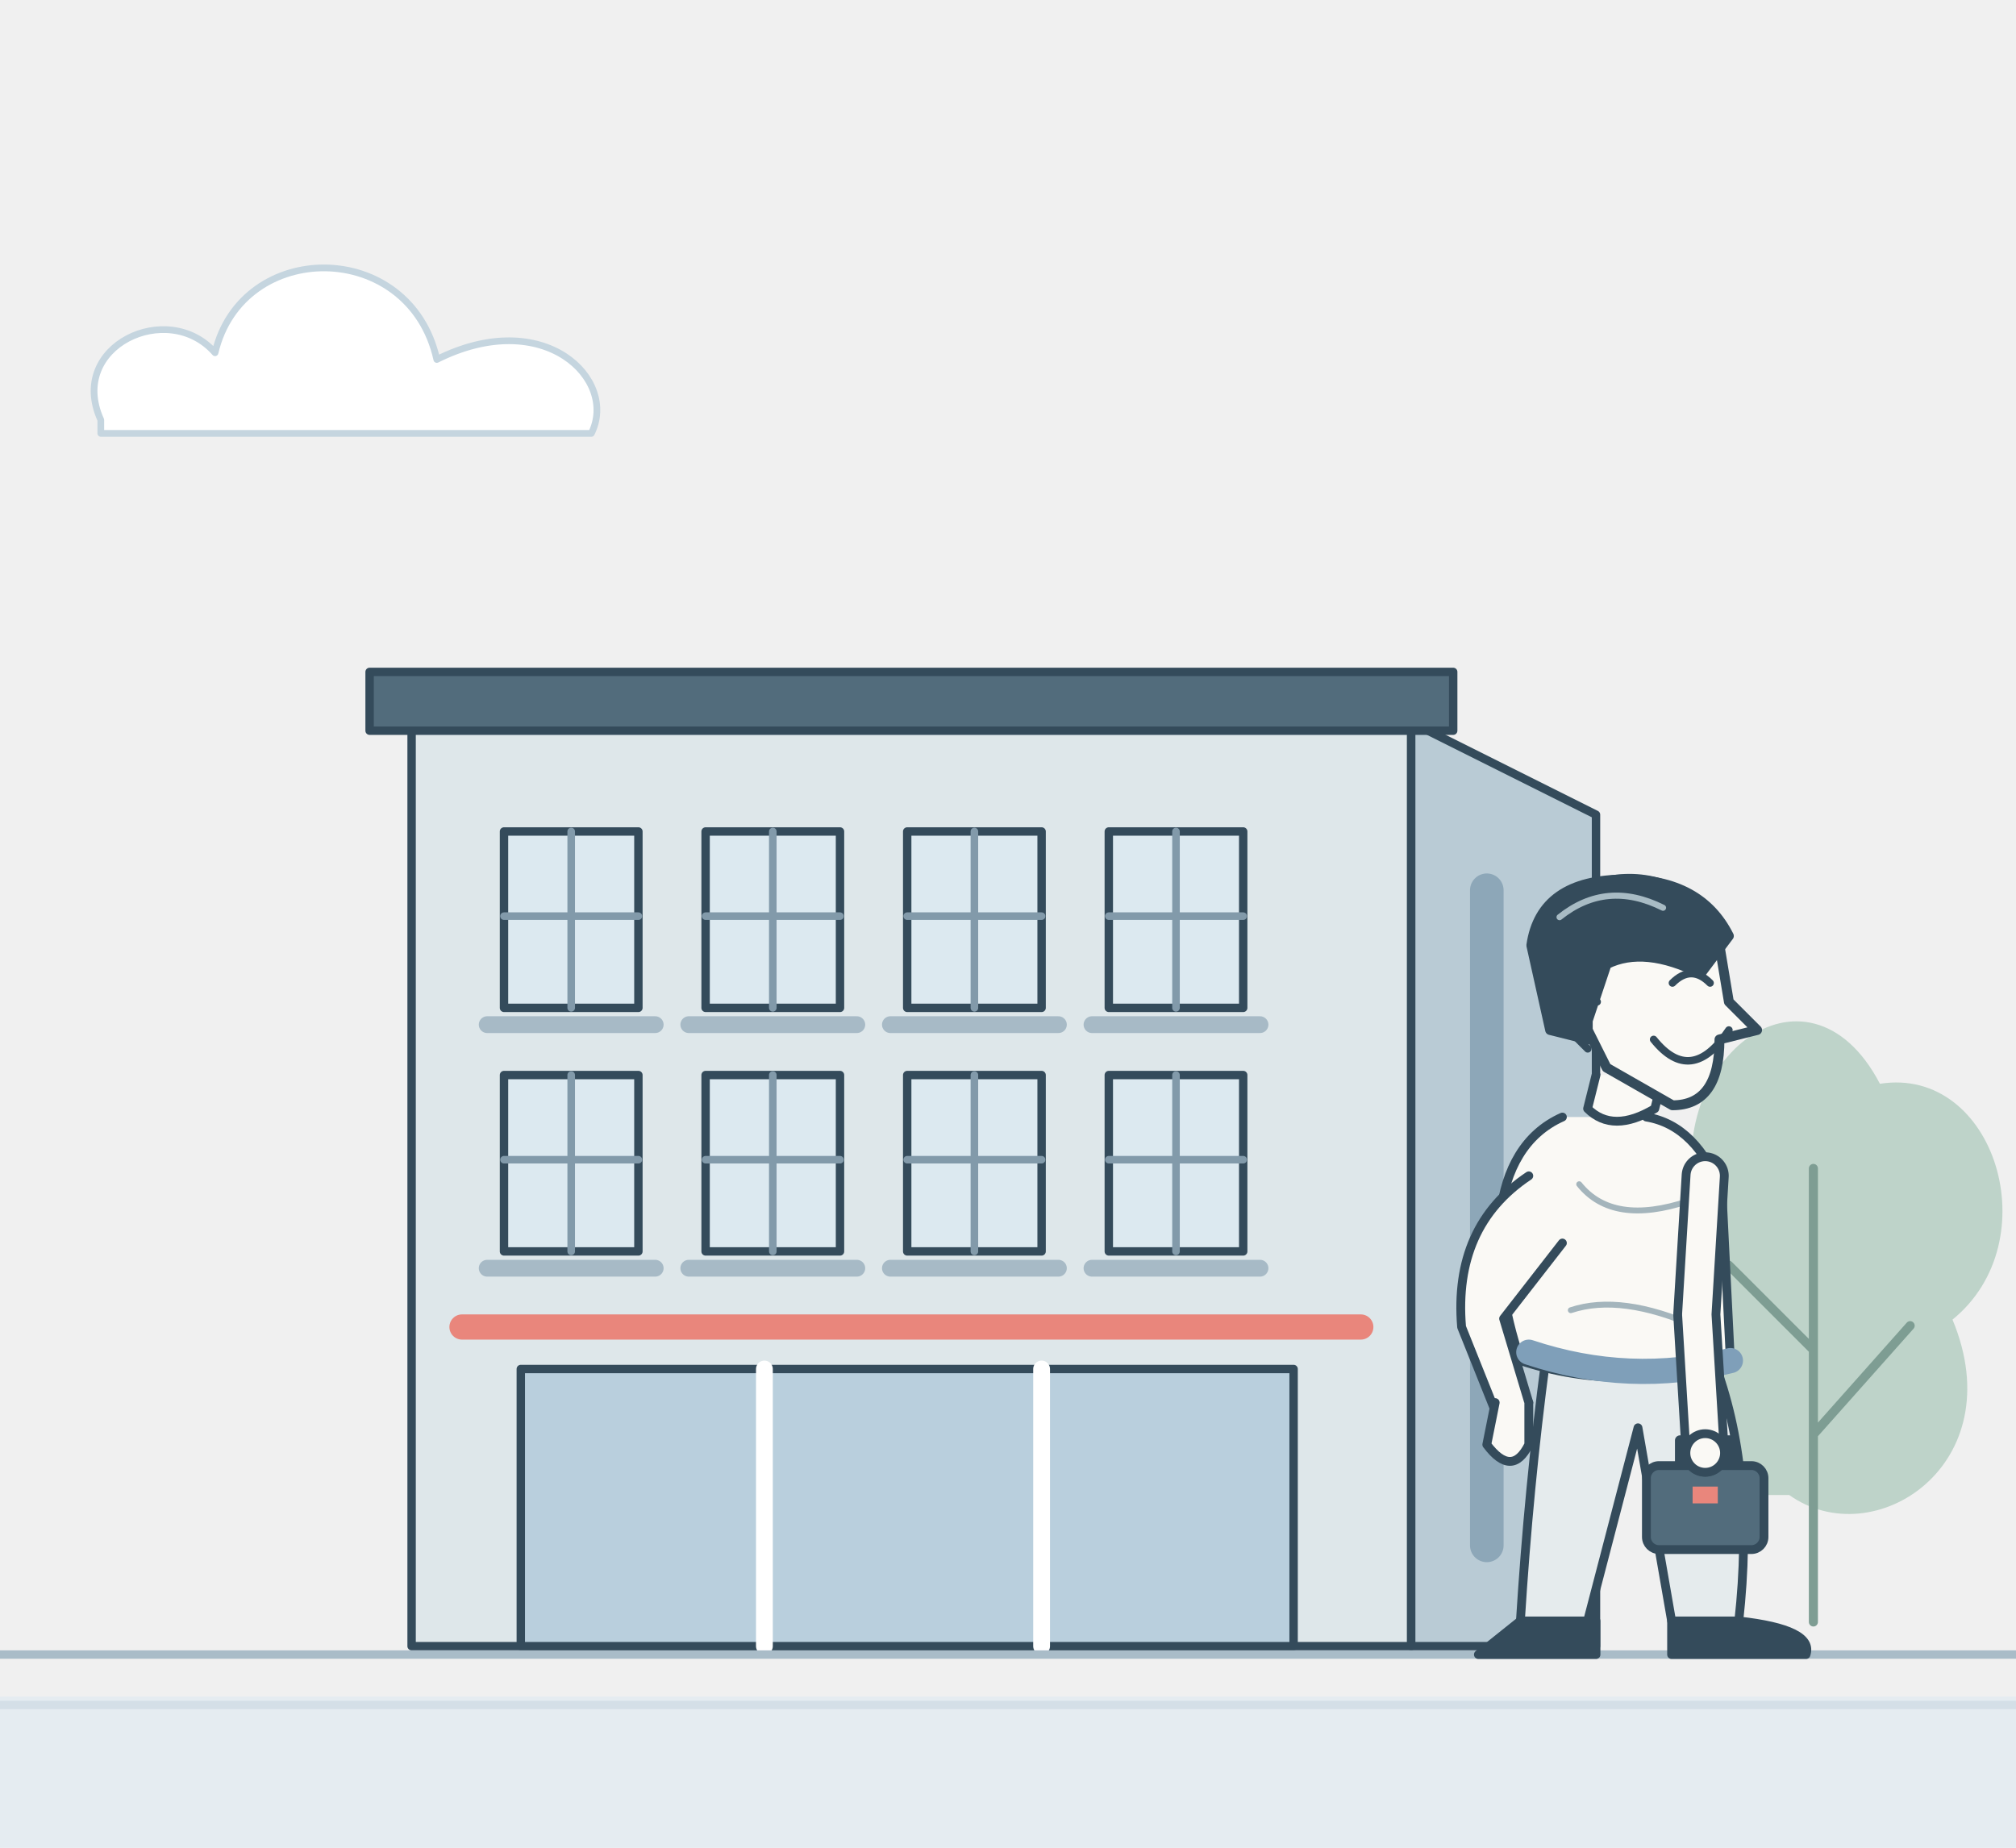
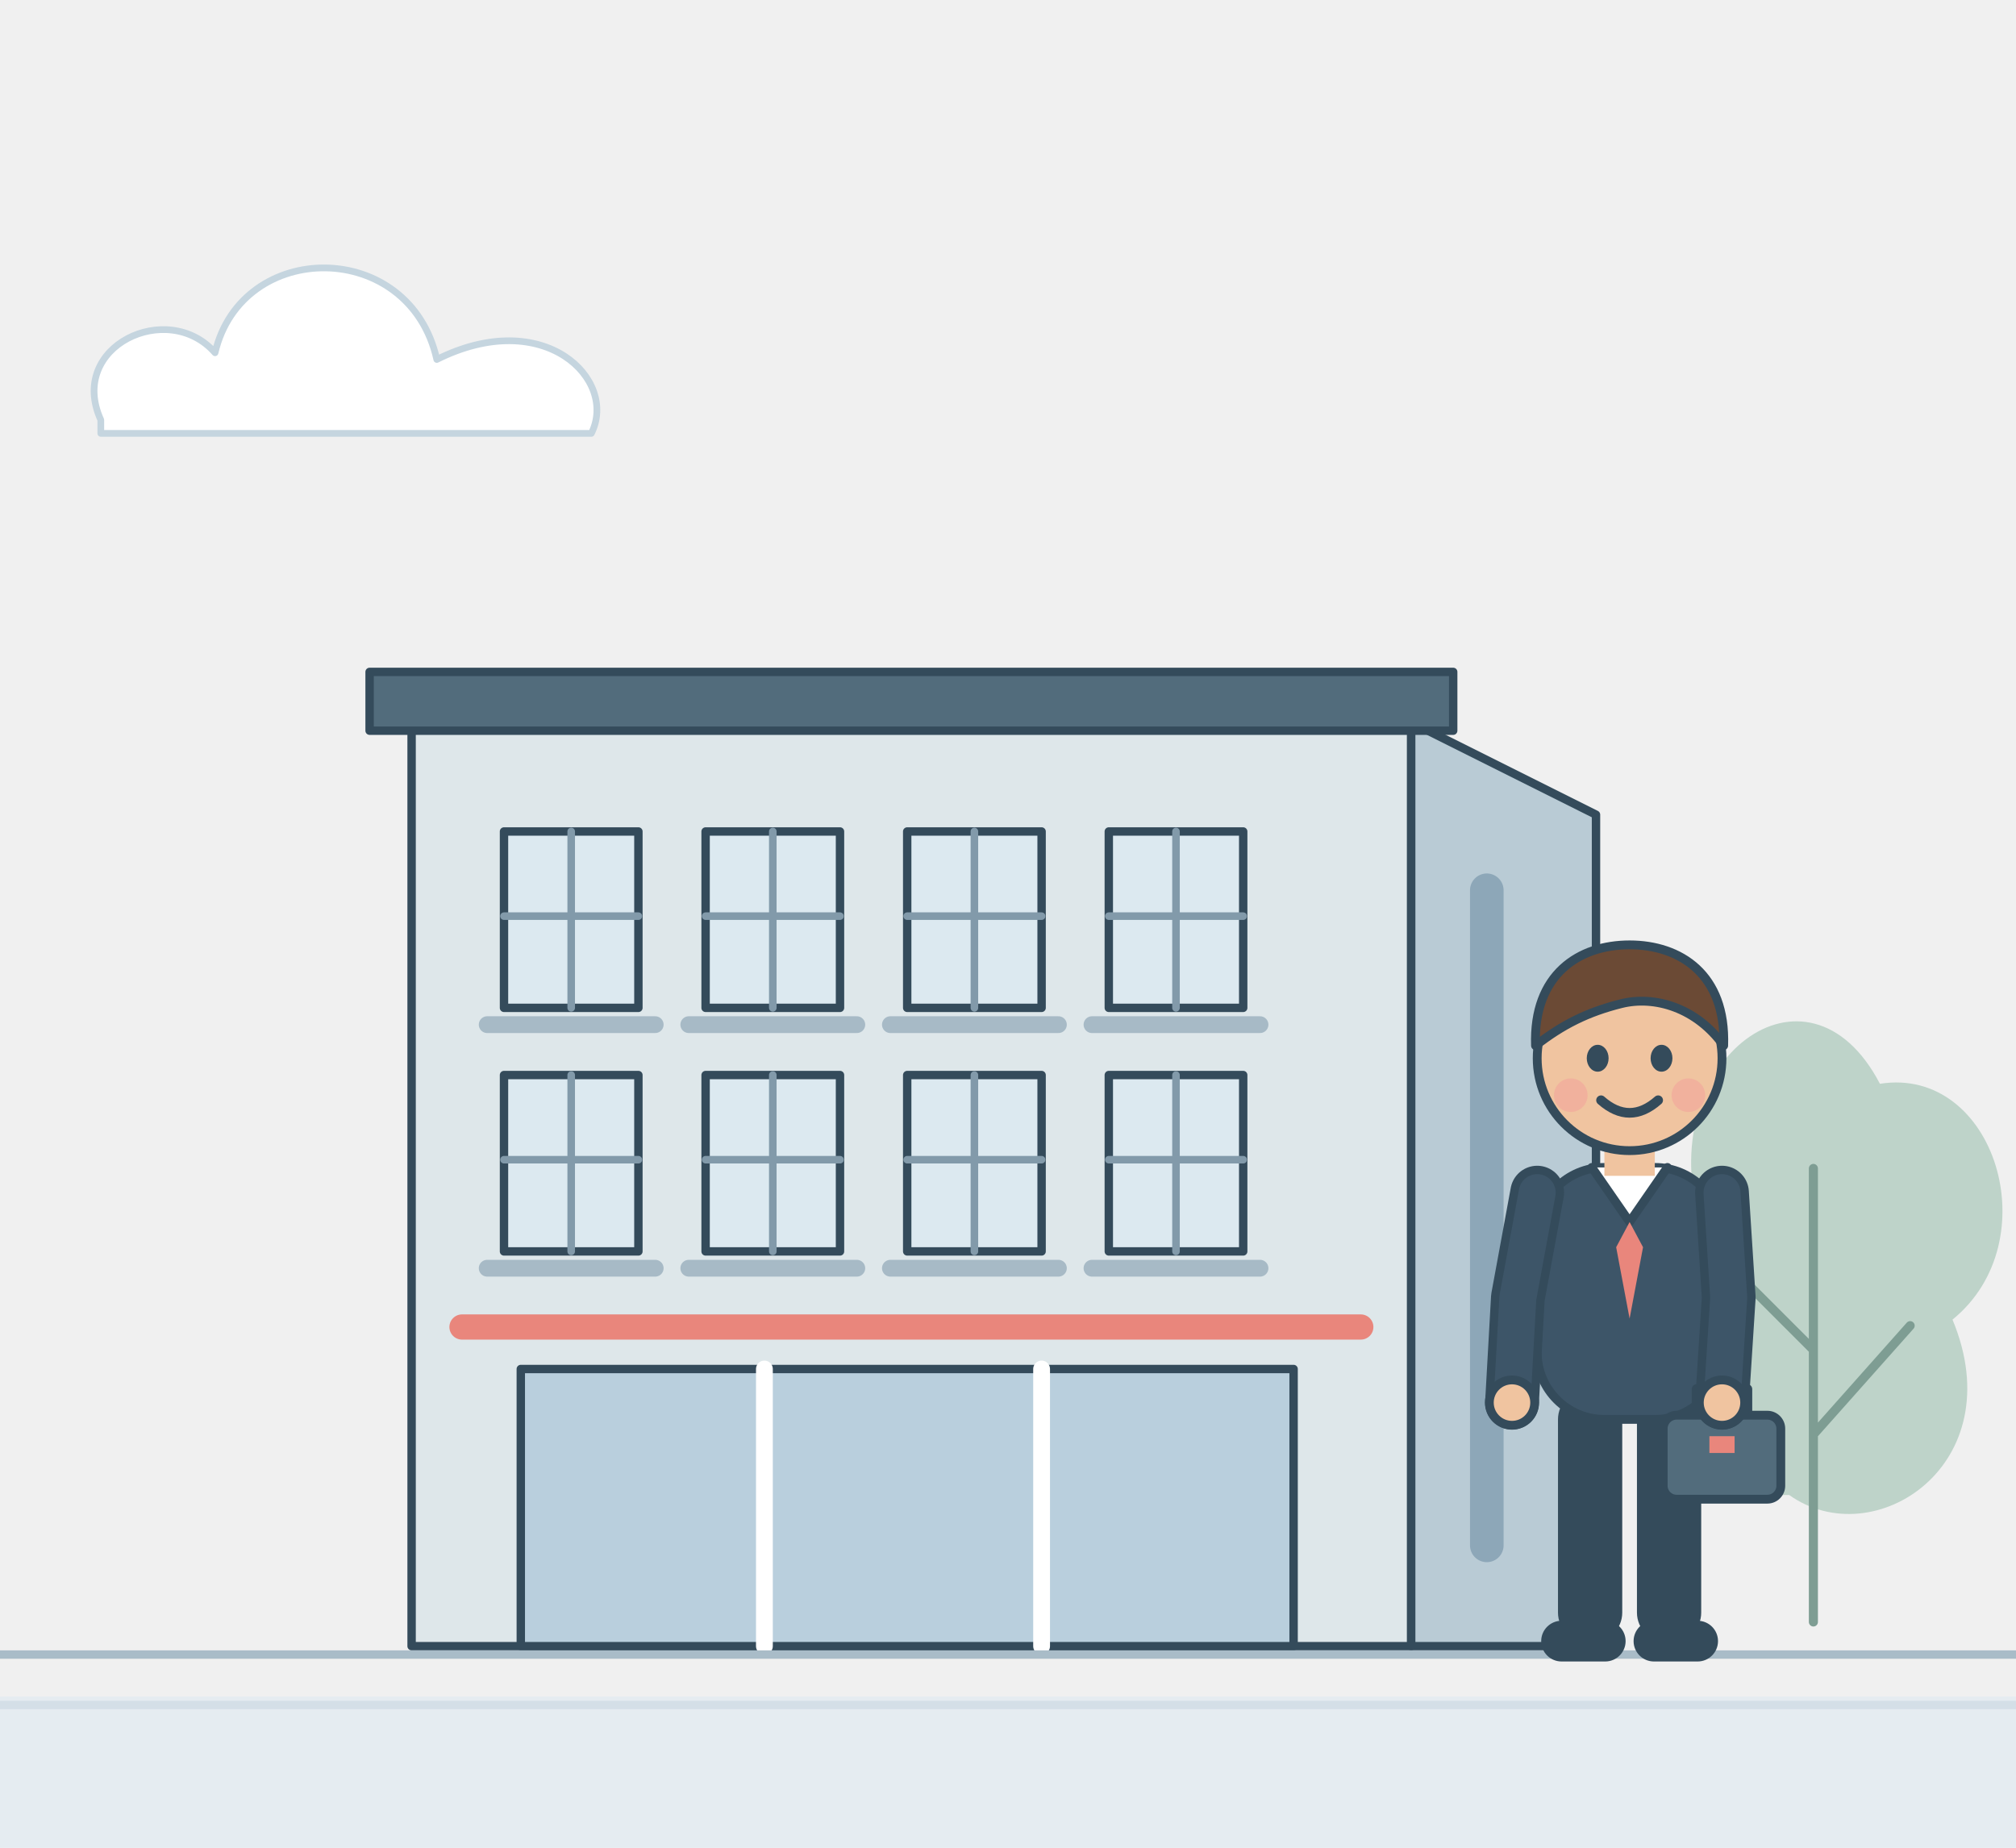
<svg xmlns="http://www.w3.org/2000/svg" class="people-scene" aria-hidden="true" focusable="false" viewBox="0 0 240 220" width="240" height="220" fill="none">
  <g stroke="#344b5b" stroke-width="1" stroke-linejoin="round" stroke-linecap="round">
    <g class="cloud-drift">
      <path transform="translate(12 38) scale(0.8)" d="M0 15C-5 4 10-3 17 5 21-12 46-12 50 6 66-2 77 9 73 17H0Z" fill="#fff" stroke="#c5d5df" stroke-width="1" />
    </g>
    <rect x="49" y="86" width="119" height="110" fill="#dee7ea" />
    <path d="M168 86L190 97V196H168Z" fill="#b9cbd5" />
    <path d="M44 80H173V87H44Z" fill="#526c7c" />
    <rect x="60" y="99" width="16" height="21" fill="#dce9f0" />
    <path d="M68 99v21M60 109.08h16" stroke="#829aaa" stroke-width=".9" />
    <path d="M58 122h20" stroke="#a7bac6" stroke-width="2" />
    <rect x="84" y="99" width="16" height="21" fill="#dce9f0" />
    <path d="M92 99v21M84 109.08h16" stroke="#829aaa" stroke-width=".9" />
    <path d="M82 122h20" stroke="#a7bac6" stroke-width="2" />
    <rect x="108" y="99" width="16" height="21" fill="#dce9f0" />
    <path d="M116 99v21M108 109.08h16" stroke="#829aaa" stroke-width=".9" />
    <path d="M106 122h20" stroke="#a7bac6" stroke-width="2" />
    <rect x="132" y="99" width="16" height="21" fill="#dce9f0" />
    <path d="M140 99v21M132 109.08h16" stroke="#829aaa" stroke-width=".9" />
    <path d="M130 122h20" stroke="#a7bac6" stroke-width="2" />
    <rect x="60" y="128" width="16" height="21" fill="#dce9f0" />
    <path d="M68 128v21M60 138.08h16" stroke="#829aaa" stroke-width=".9" />
    <path d="M58 151h20" stroke="#a7bac6" stroke-width="2" />
    <rect x="84" y="128" width="16" height="21" fill="#dce9f0" />
    <path d="M92 128v21M84 138.08h16" stroke="#829aaa" stroke-width=".9" />
    <path d="M82 151h20" stroke="#a7bac6" stroke-width="2" />
    <rect x="108" y="128" width="16" height="21" fill="#dce9f0" />
    <path d="M116 128v21M108 138.08h16" stroke="#829aaa" stroke-width=".9" />
    <path d="M106 151h20" stroke="#a7bac6" stroke-width="2" />
    <rect x="132" y="128" width="16" height="21" fill="#dce9f0" />
    <path d="M140 128v21M132 138.08h16" stroke="#829aaa" stroke-width=".9" />
    <path d="M130 151h20" stroke="#a7bac6" stroke-width="2" />
    <rect x="62" y="163" width="92" height="33" fill="#b9cfdd" />
    <path d="M91 163V196M124 163V196" stroke="#fff" stroke-width="2" />
    <path d="M55 158H162" stroke="#e9867c" stroke-width="3" />
    <path d="M177 106V184" stroke="#8da7b8" stroke-width="4" />
    <g transform="translate(213 178) scale(0.72)">
      <path d="M-15 0C-35-14-27-43-15-46C-22-72 3-91 15-68C34-71 43-42 27-29C37-5 14 10 0 0Z" fill="#bed3c9" stroke="none" />
      <path d="M4 21V-54M4-24L-10-38M4-10L20-28" stroke="#7e9d93" stroke-width="1.5" />
    </g>
    <path d="M0 197H240" stroke="#a9bcc8" stroke-width="1" />
    <path d="M0 202H240V220H0Z" fill="#e5ecf1" stroke="none" />
    <path d="M0 203H240" stroke="#d4dfe7" stroke-width="1" />
    <g stroke="#344b5b" stroke-width="1" stroke-linecap="round" stroke-linejoin="round">
-       <g class="neighbour" transform="translate(194 197) scale(1 1)" style="--phase:-1.5s">
-         <g class="neighbour-body" stroke="#344b5b" stroke-width="1.05" stroke-linecap="round" stroke-linejoin="round" fill="none">
-           <path d="M-10-35Q-12-20-13-4H-5L1-27 5-4H13Q15-22 10-35" fill="#e5ebed" />
-           <path d="M-13-4L-18 0H-4V-4M5-4V0H21Q22-3 13-4" fill="#344b5b" />
-           <path d="M-8-64C-17-60-17-47-13-35Q-1-31 12-35L11-55Q8-63 2-64" fill="#faf9f5" />
-           <path d="M-12-57Q-21-51-20-39L-16-29Q-13-27-12-30L-15-40-8-49" fill="#faf9f5" />
-           <path d="M-16-30L-17-25Q-14-21-12-25L-12-30" fill="#faf9f5" />
-           <path d="M-6-56Q-2-51 7-54M-7-41Q-1-43 8-39" stroke="#a4b5bc" stroke-width=".7" />
-           <path d="M-12-36Q0-32 12-35" stroke="#7f9fb9" stroke-width="3" />
-           <g class="act" data-act="case">
-             <g class="case" transform="translate(9.0 -24.0) rotate(0)">
-               <path d="M-3 1.5V-1.5H3V1.5" fill="none" stroke="#344b5b" stroke-width="1.2" />
-               <rect x="-7" y="1.5" width="14" height="10" rx="1.5" fill="#526c7c" stroke="#344b5b" stroke-width="1.05" />
-               <rect x="-1.5" y="4" width="3" height="2" fill="#e9867c" stroke="none" />
-             </g>
-             <path class="near-o" d="M9.0 -57.0L8.0 -40.5L9.0 -24.0" fill="none" stroke="#344b5b" stroke-width="5.6" />
-             <path class="near-i" d="M9.0 -57.0L8.0 -40.5L9.0 -24.0" fill="none" stroke="#faf9f5" stroke-width="3.5" />
-             <circle class="near-h" cx="9.0" cy="-24.0" r="2.3" fill="#faf9f5" stroke="#344b5b" stroke-width="1.05" />
+       <g class="pfig" data-act="case" data-flip="0" transform="translate(194 197) scale(1 1)" style="--phase:-1.5s">
+         <g stroke="#344b5b" stroke-width="1.05" stroke-linecap="round" stroke-linejoin="round">
+           <rect x="-8" y="-31" width="6.6" height="29" rx="3" fill="#344b5b" />
+           <rect x="1.4" y="-31" width="6.6" height="29" rx="3" fill="#344b5b" />
+           <rect x="-10" y="-3.5" width="9" height="3.8" rx="1.9" fill="#344b5b" />
+           <rect x="1" y="-3.5" width="9" height="3.8" rx="1.9" fill="#344b5b" />
+           <rect x="-11" y="-58" width="22" height="30" rx="8" fill="#3d5568" />
+           <path d="M-4.5-58L0-51.5 4.5-58" fill="#fff" />
+           <path d="M0-51.5L-1.6-48.5 0-40 1.6-48.5Z" fill="#e9867c" stroke="none" />
+           <g class="p-case" transform="translate(11 -30)">
+             <path d="M-3 1.5V-1.6H3V1.5" fill="none" stroke-width="1.2" />
+             <rect x="-7" y="1.5" width="14" height="10" rx="1.6" fill="#526c7c" />
+             <rect x="-1.5" y="4" width="3" height="2" fill="#e9867c" stroke="none" />
          </g>
-           <path d="M-4-69L-5-65Q-2-62 3-65L4-69" fill="#faf9f5" />
-           <g class="neighbour-head">
-             <g transform="translate(-.5 13) scale(1.12)">
-               <path d="M-8-86C-10-95 7-98 10-87L11-81 14-78 10-77Q10-70 5-70L-2-74-5-80" fill="#faf9f5" />
-               <path d="M-8-78L-10-87Q-9-94 0-94 8-94 11-88L8-84Q2-87-2-85L-4-79-4-77Z" fill="#344b5b" />
-               <path d="M-7-90Q-2-94 4-91" fill="none" stroke="#a8bbc4" stroke-width=".65" />
-               <path d="M-3-81Q-8-85-7-79L-4-76M5-83Q7-85 9-83M3-77Q7-72 11-78" stroke-width=".8" />
-             </g>
-           </g>
+           <path class="aL" d="M-11 -55L-13.3 -42.5L-14 -30" fill="none" stroke="#344b5b" stroke-width="6.4" />
+           <path class="aL" d="M-11 -55L-13.3 -42.5L-14 -30" fill="none" stroke="#3d5568" stroke-width="4.4" />
+           <circle class="hL" cx="-14" cy="-30" r="2.7" fill="#f0c4a0" />
+           <path class="aR" d="M11 -55L11.8 -42.5L11 -30" fill="none" stroke="#344b5b" stroke-width="6.4" />
+           <path class="aR" d="M11 -55L11.8 -42.5L11 -30" fill="none" stroke="#3d5568" stroke-width="4.4" />
+           <circle class="hR" cx="11" cy="-30" r="2.7" fill="#f0c4a0" />
+           <rect x="-3" y="-62" width="6" height="5" fill="#f0c4a0" stroke="none" />
+           <circle cx="0" cy="-71" r="11" fill="#f0c4a0" />
+           <path d="M-11.2-72.5C-11.5-81-6-84.5 0-84.5S11.5-81 11.2-72.5C8-77 3-78.5-1-77.5-5-76.5-8-75-11.2-72.5Z" fill="#6b4a35" />
+           <ellipse class="eye" cx="-3.8" cy="-71" rx="1.3" ry="1.6" fill="#344b5b" stroke="none" />
+           <ellipse class="eye" cx="3.8" cy="-71" rx="1.3" ry="1.6" fill="#344b5b" stroke="none" />
+           <path d="M-3.4-66Q0-63 3.4-66" fill="none" stroke-width="1.15" />
+           <circle cx="-7" cy="-66.6" r="2" fill="#f2a59b" opacity=".6" stroke="none" />
+           <circle cx="7" cy="-66.6" r="2" fill="#f2a59b" opacity=".6" stroke="none" />
        </g>
      </g>
    </g>
  </g>
</svg>
